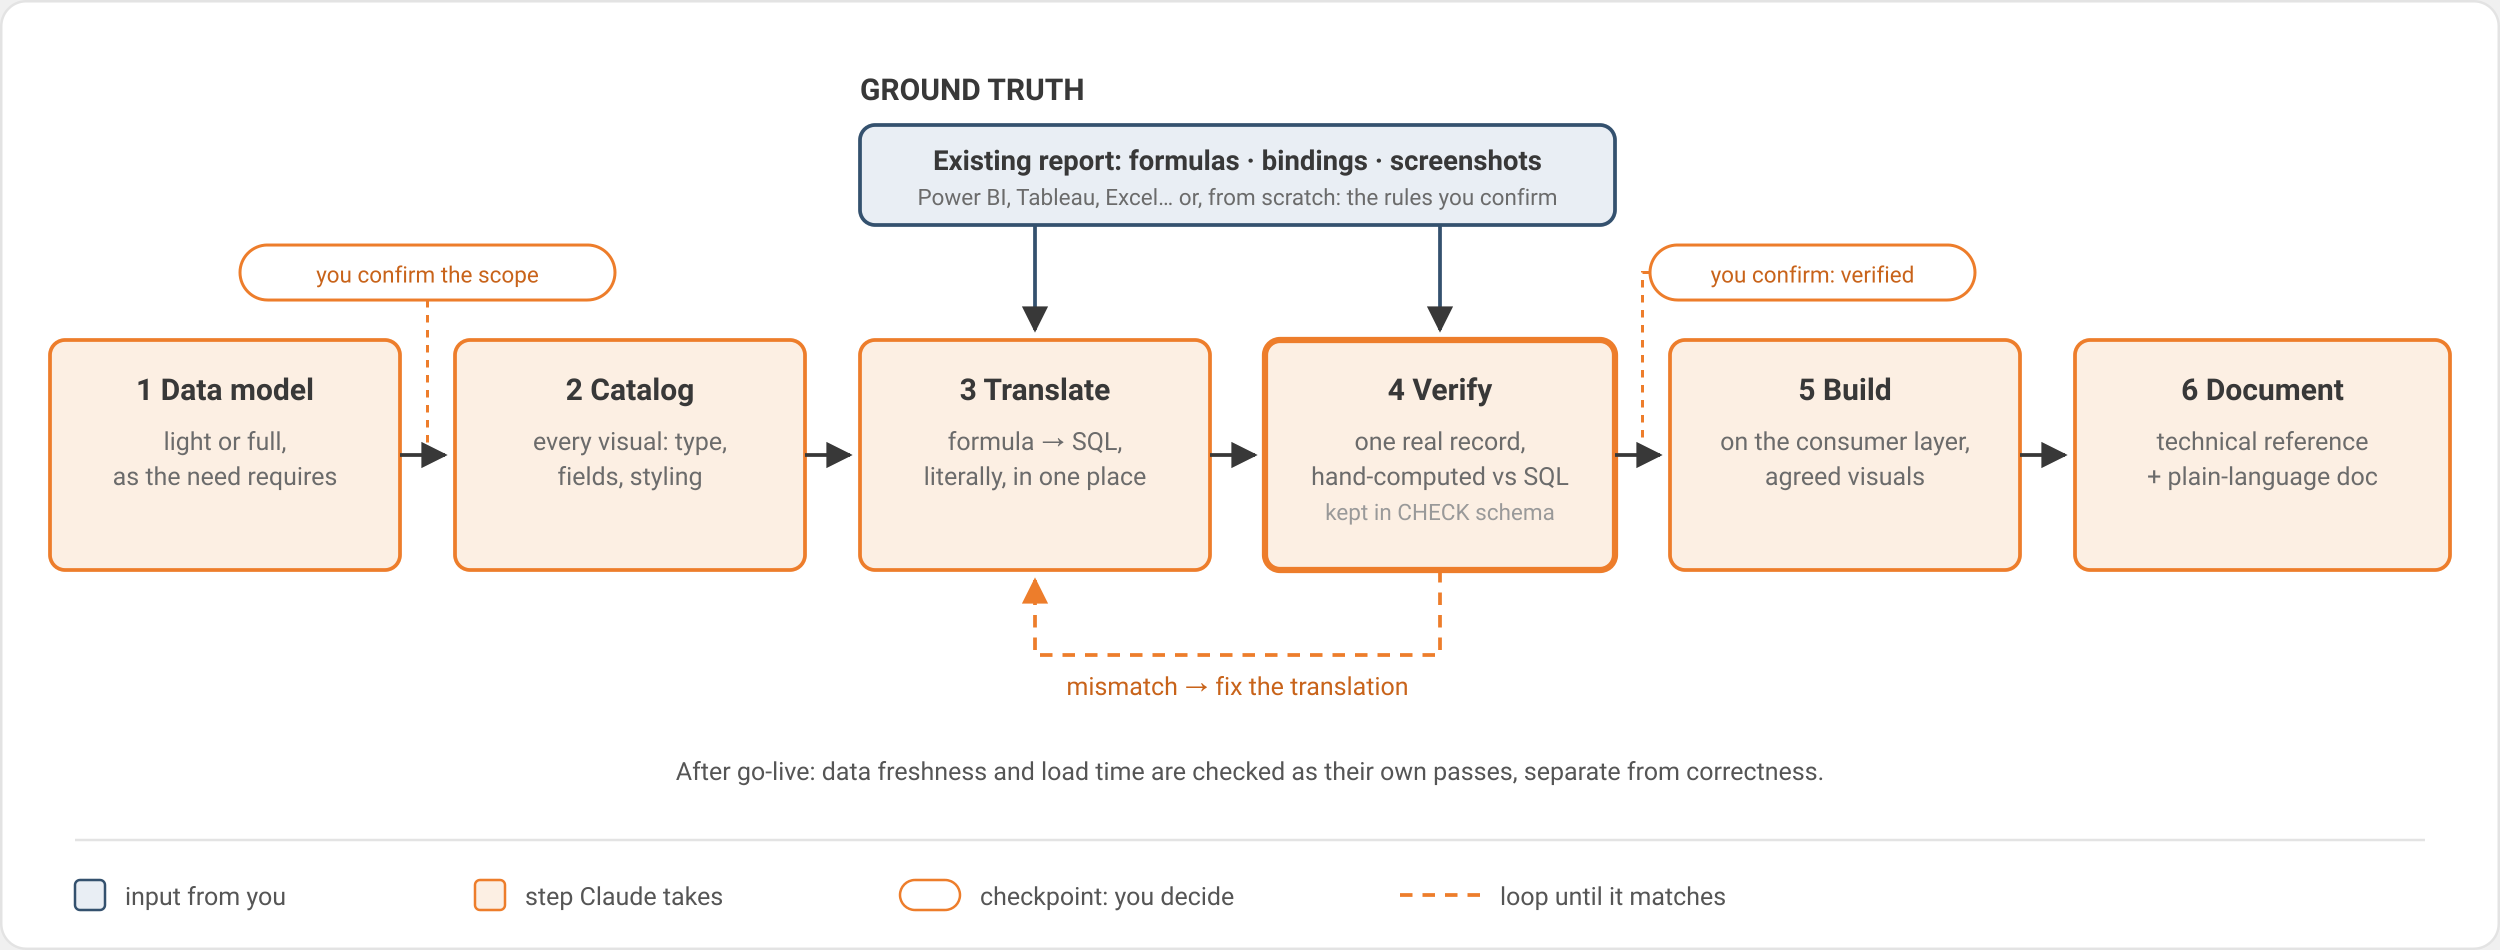
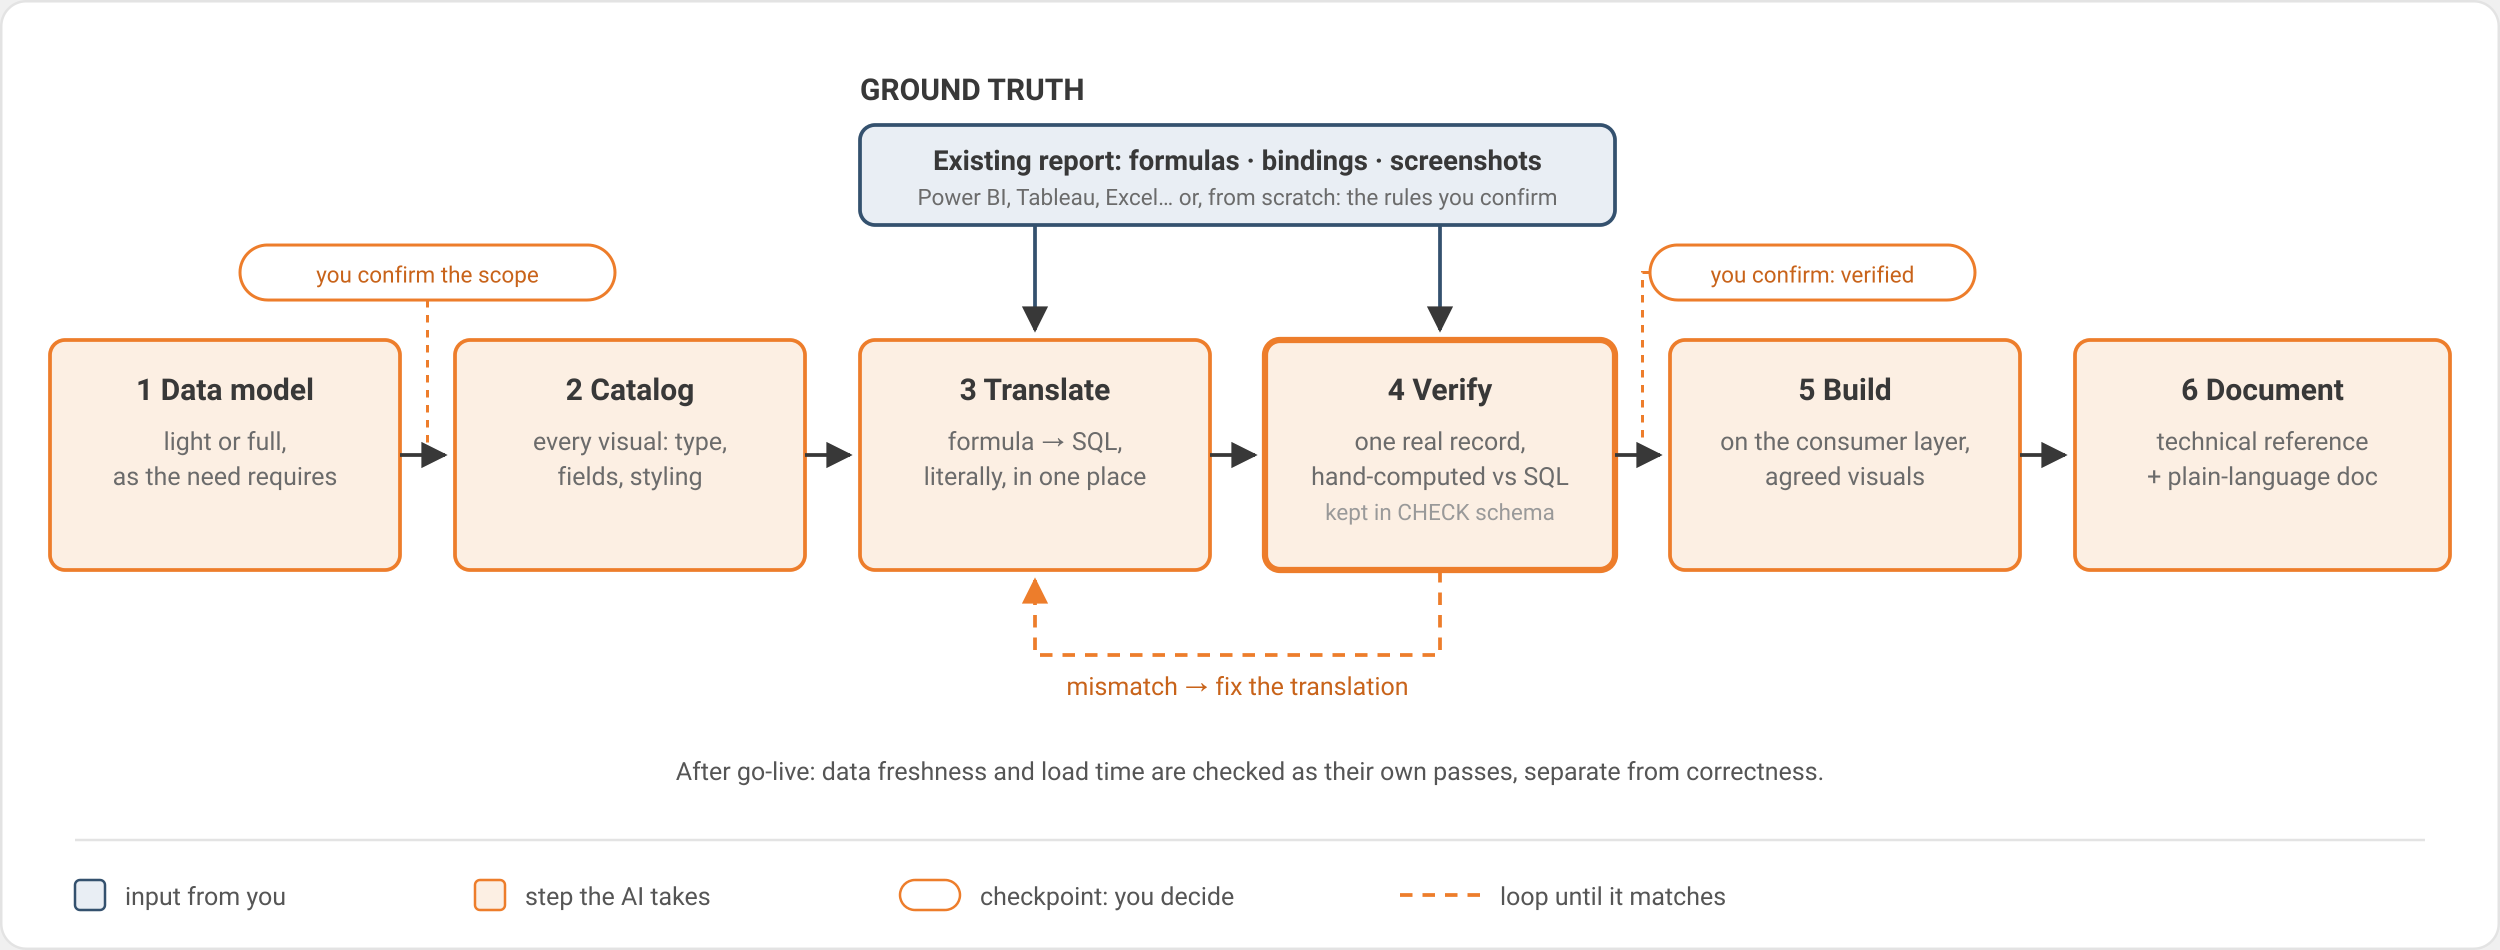
<svg xmlns="http://www.w3.org/2000/svg" viewBox="0 0 1000 380" width="1000" height="380" font-family="Roboto, Helvetica, Arial, sans-serif">
  <defs>
    <marker id="ah" viewBox="0 0 10 10" refX="9" refY="5" markerWidth="7" markerHeight="7" orient="auto-start-reverse">
      <path d="M0,0 L10,5 L0,10 z" fill="#383838" />
    </marker>
    <marker id="ao" viewBox="0 0 10 10" refX="9" refY="5" markerWidth="7" markerHeight="7" orient="auto-start-reverse">
      <path d="M0,0 L10,5 L0,10 z" fill="#ED7D2B" />
    </marker>
  </defs>
  <rect x="0.5" y="0.5" width="999" height="379" rx="10" fill="#FFFFFF" stroke="#E3E3E3" />
  <text x="344" y="40" fill="#383838" font-size="12px" font-weight="bold">GROUND TRUTH</text>
  <rect x="344" y="50" width="302" height="40" rx="6" fill="#E9EEF4" stroke="#34516E" stroke-width="1.5" />
  <text x="495" y="68" fill="#383838" font-size="11px" font-weight="bold" text-anchor="middle">Existing report: formulas · bindings · screenshots</text>
  <text x="495" y="82" fill="#6B6B6B" font-size="9px" text-anchor="middle">Power BI, Tableau, Excel… or, from scratch: the rules you confirm</text>
  <path d="M414,90 V132" stroke="#34516E" stroke-width="1.5" fill="none" marker-end="url(#ah)" />
  <path d="M576,90 V132" stroke="#34516E" stroke-width="1.5" fill="none" marker-end="url(#ah)" />
  <rect x="20" y="136" width="140" height="92" rx="6" fill="#FCEFE3" stroke="#ED7D2B" stroke-width="1.5" />
  <text x="90" y="160" fill="#383838" font-size="12px" font-weight="bold" text-anchor="middle">1 Data model</text>
  <text x="90" y="180" fill="#6B6B6B" font-size="10px" text-anchor="middle">light or full,</text>
  <text x="90" y="194" fill="#6B6B6B" font-size="10px" text-anchor="middle">as the need requires</text>
  <rect x="182" y="136" width="140" height="92" rx="6" fill="#FCEFE3" stroke="#ED7D2B" stroke-width="1.5" />
  <text x="252" y="160" fill="#383838" font-size="12px" font-weight="bold" text-anchor="middle">2 Catalog</text>
  <text x="252" y="180" fill="#6B6B6B" font-size="10px" text-anchor="middle">every visual: type,</text>
  <text x="252" y="194" fill="#6B6B6B" font-size="10px" text-anchor="middle">fields, styling</text>
  <rect x="344" y="136" width="140" height="92" rx="6" fill="#FCEFE3" stroke="#ED7D2B" stroke-width="1.5" />
  <text x="414" y="160" fill="#383838" font-size="12px" font-weight="bold" text-anchor="middle">3 Translate</text>
  <text x="414" y="180" fill="#6B6B6B" font-size="10px" text-anchor="middle">formula → SQL,</text>
  <text x="414" y="194" fill="#6B6B6B" font-size="10px" text-anchor="middle">literally, in one place</text>
  <rect x="506" y="136" width="140" height="92" rx="6" fill="#FCEFE3" stroke="#ED7D2B" stroke-width="2.5" />
  <text x="576" y="160" fill="#383838" font-size="12px" font-weight="bold" text-anchor="middle">4 Verify</text>
  <text x="576" y="180" fill="#6B6B6B" font-size="10px" text-anchor="middle">one real record,</text>
  <text x="576" y="194" fill="#6B6B6B" font-size="10px" text-anchor="middle">hand-computed vs SQL</text>
  <text x="576" y="208" fill="#999" font-size="9px" text-anchor="middle">kept in CHECK schema</text>
  <rect x="668" y="136" width="140" height="92" rx="6" fill="#FCEFE3" stroke="#ED7D2B" stroke-width="1.5" />
  <text x="738" y="160" fill="#383838" font-size="12px" font-weight="bold" text-anchor="middle">5 Build</text>
  <text x="738" y="180" fill="#6B6B6B" font-size="10px" text-anchor="middle">on the consumer layer,</text>
  <text x="738" y="194" fill="#6B6B6B" font-size="10px" text-anchor="middle">agreed visuals</text>
  <rect x="830" y="136" width="150" height="92" rx="6" fill="#FCEFE3" stroke="#ED7D2B" stroke-width="1.5" />
  <text x="905" y="160" fill="#383838" font-size="12px" font-weight="bold" text-anchor="middle">6 Document</text>
  <text x="905" y="180" fill="#6B6B6B" font-size="10px" text-anchor="middle">technical reference</text>
  <text x="905" y="194" fill="#6B6B6B" font-size="10px" text-anchor="middle">+ plain-language doc</text>
  <path d="M160,182 H178" stroke="#383838" stroke-width="1.5" marker-end="url(#ah)" />
  <path d="M322,182 H340" stroke="#383838" stroke-width="1.5" marker-end="url(#ah)" />
  <path d="M484,182 H502" stroke="#383838" stroke-width="1.5" marker-end="url(#ah)" />
  <path d="M646,182 H664" stroke="#383838" stroke-width="1.5" marker-end="url(#ah)" />
  <path d="M808,182 H826" stroke="#383838" stroke-width="1.5" marker-end="url(#ah)" />
  <rect x="96" y="98" width="150" height="22" rx="11" fill="#FFFFFF" stroke="#ED7D2B" stroke-width="1.2" />
  <text x="171" y="113" fill="#C8631A" font-size="9px" text-anchor="middle">you confirm the scope</text>
  <path d="M171,120 V178" stroke="#ED7D2B" stroke-width="1.2" stroke-dasharray="3 3" />
  <rect x="660" y="98" width="130" height="22" rx="11" fill="#FFFFFF" stroke="#ED7D2B" stroke-width="1.2" />
  <text x="725" y="113" fill="#C8631A" font-size="9px" text-anchor="middle">you confirm: verified</text>
  <path d="M660,109 H657 V178" stroke="#ED7D2B" stroke-width="1.2" stroke-dasharray="3 3" fill="none" />
  <path d="M576,228 V262 H414 V232" stroke="#ED7D2B" stroke-width="1.5" stroke-dasharray="5 4" fill="none" marker-end="url(#ao)" />
  <text x="495" y="278" fill="#C8631A" font-size="10px" text-anchor="middle">mismatch → fix the translation</text>
  <text x="500" y="312" fill="#555" font-size="10px" text-anchor="middle">After go-live: data freshness and load time are checked as their own passes, separate from correctness.</text>
  <path d="M30,336 H970" stroke="#E3E3E3" />
  <rect x="30" y="352" width="12" height="12" rx="2" fill="#E9EEF4" stroke="#34516E" />
  <text x="50" y="362" fill="#555" font-size="10px">input from you</text>
  <rect x="190" y="352" width="12" height="12" rx="2" fill="#FCEFE3" stroke="#ED7D2B" />
-   <text x="210" y="362" fill="#555" font-size="10px">step Claude takes</text>
+   <text x="210" y="362" fill="#555" font-size="10px">step the AI takes</text>
  <rect x="360" y="352" width="24" height="12" rx="6" fill="#FFFFFF" stroke="#ED7D2B" />
  <text x="392" y="362" fill="#555" font-size="10px">checkpoint: you decide</text>
  <path d="M560,358 H592" stroke="#ED7D2B" stroke-width="1.5" stroke-dasharray="5 4" />
  <text x="600" y="362" fill="#555" font-size="10px">loop until it matches</text>
</svg>
